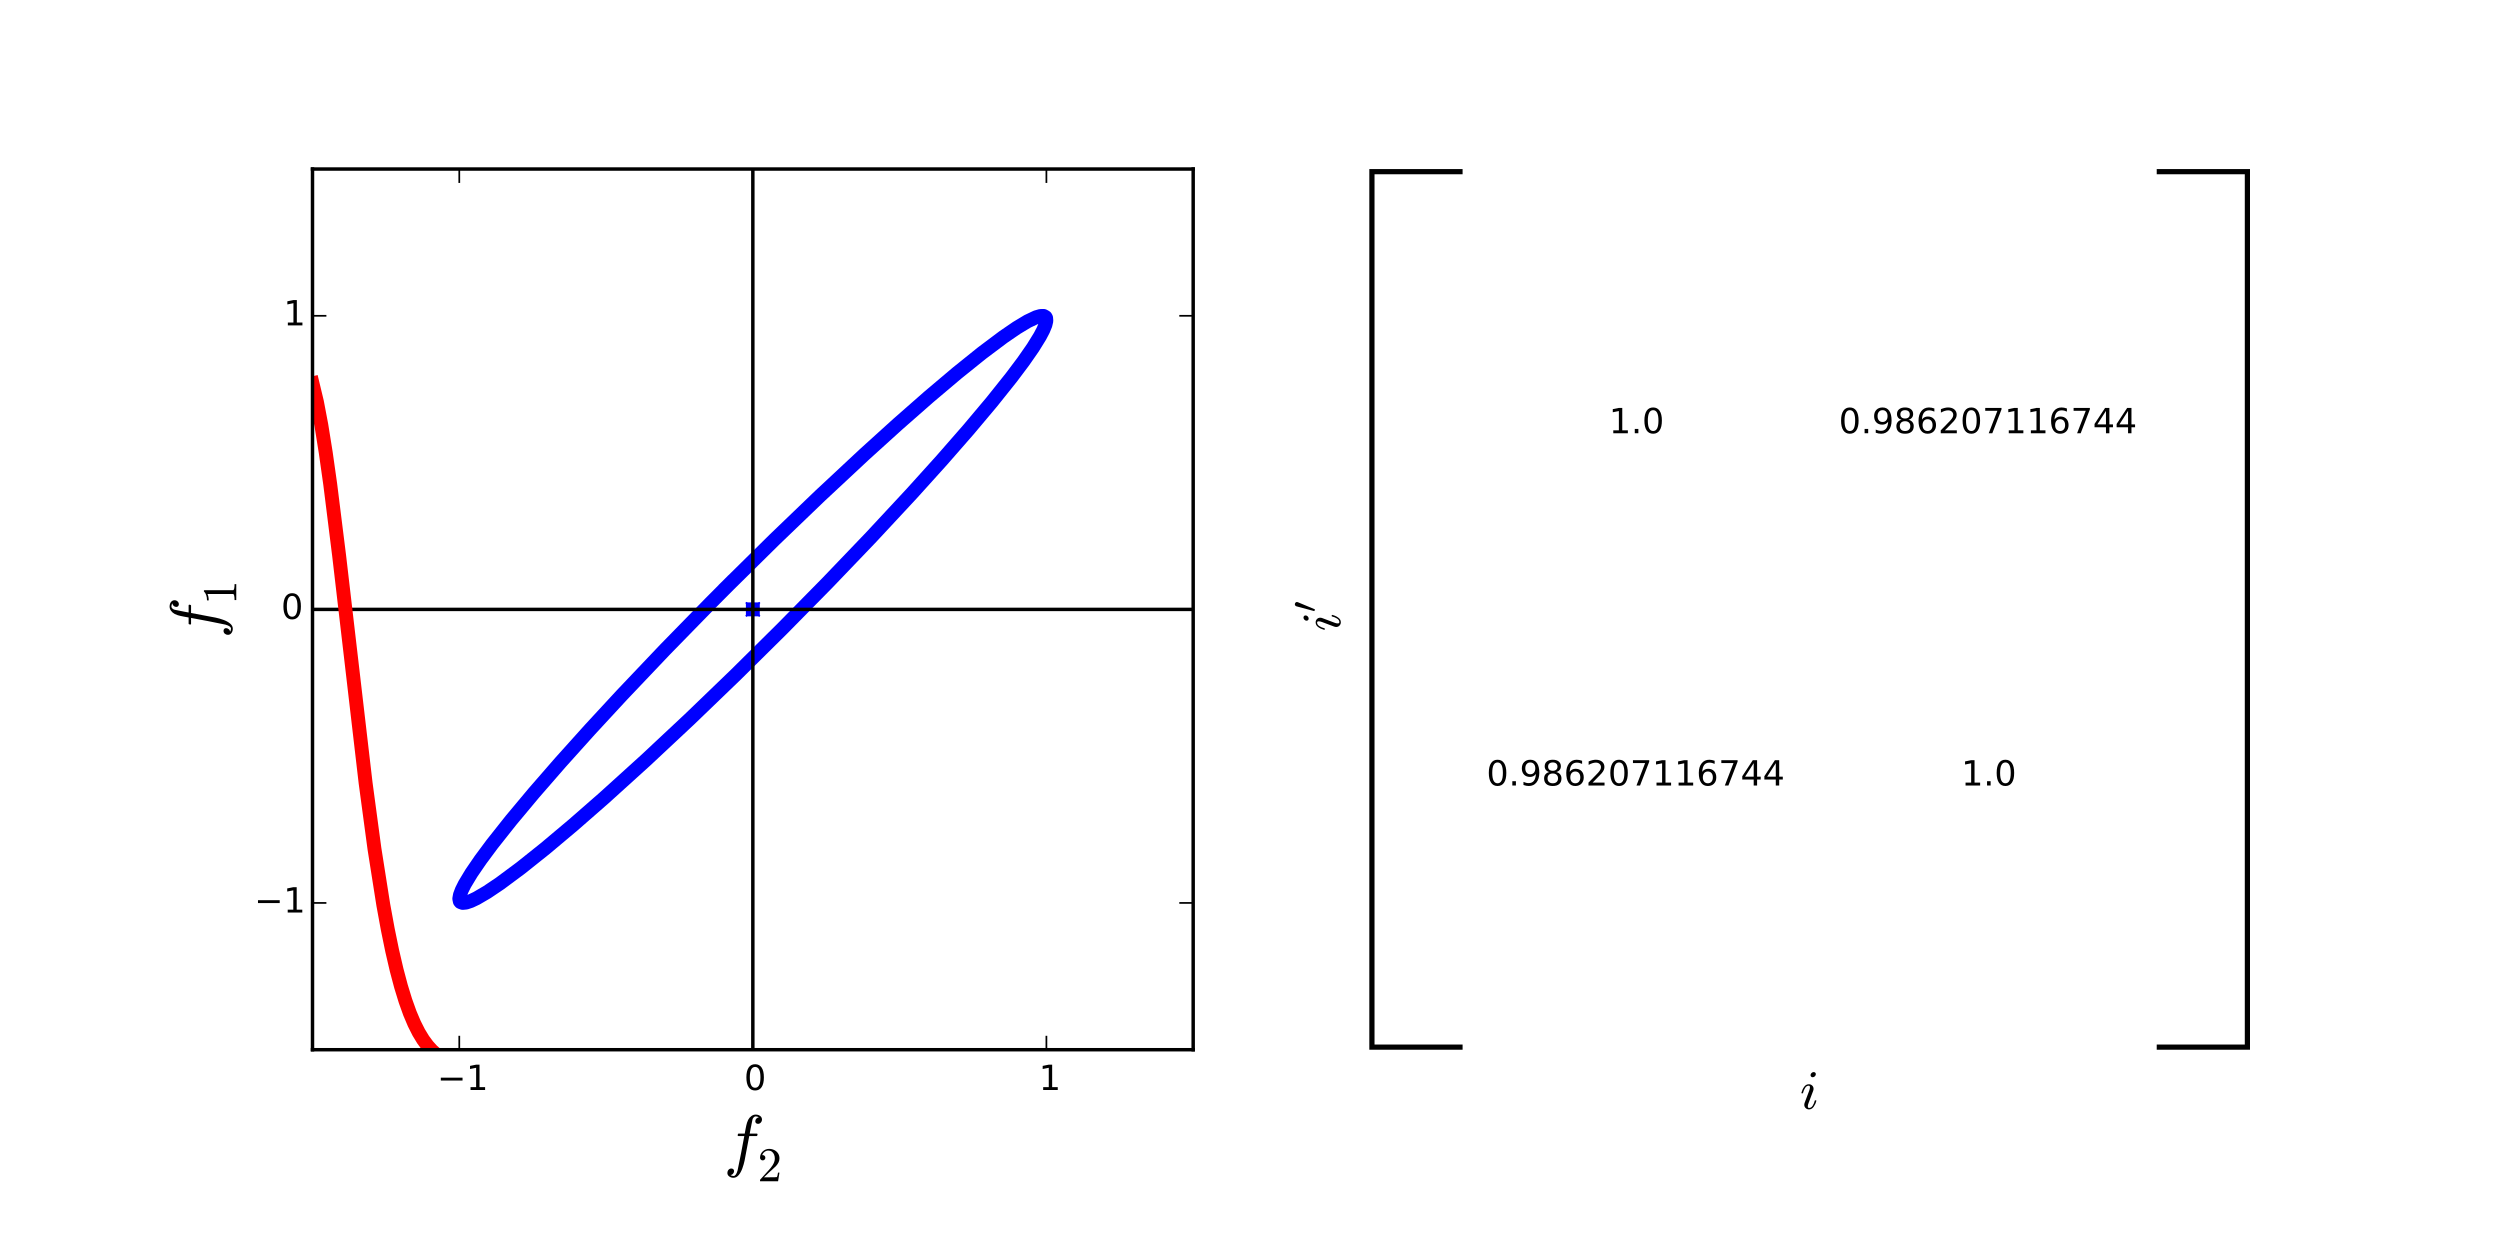
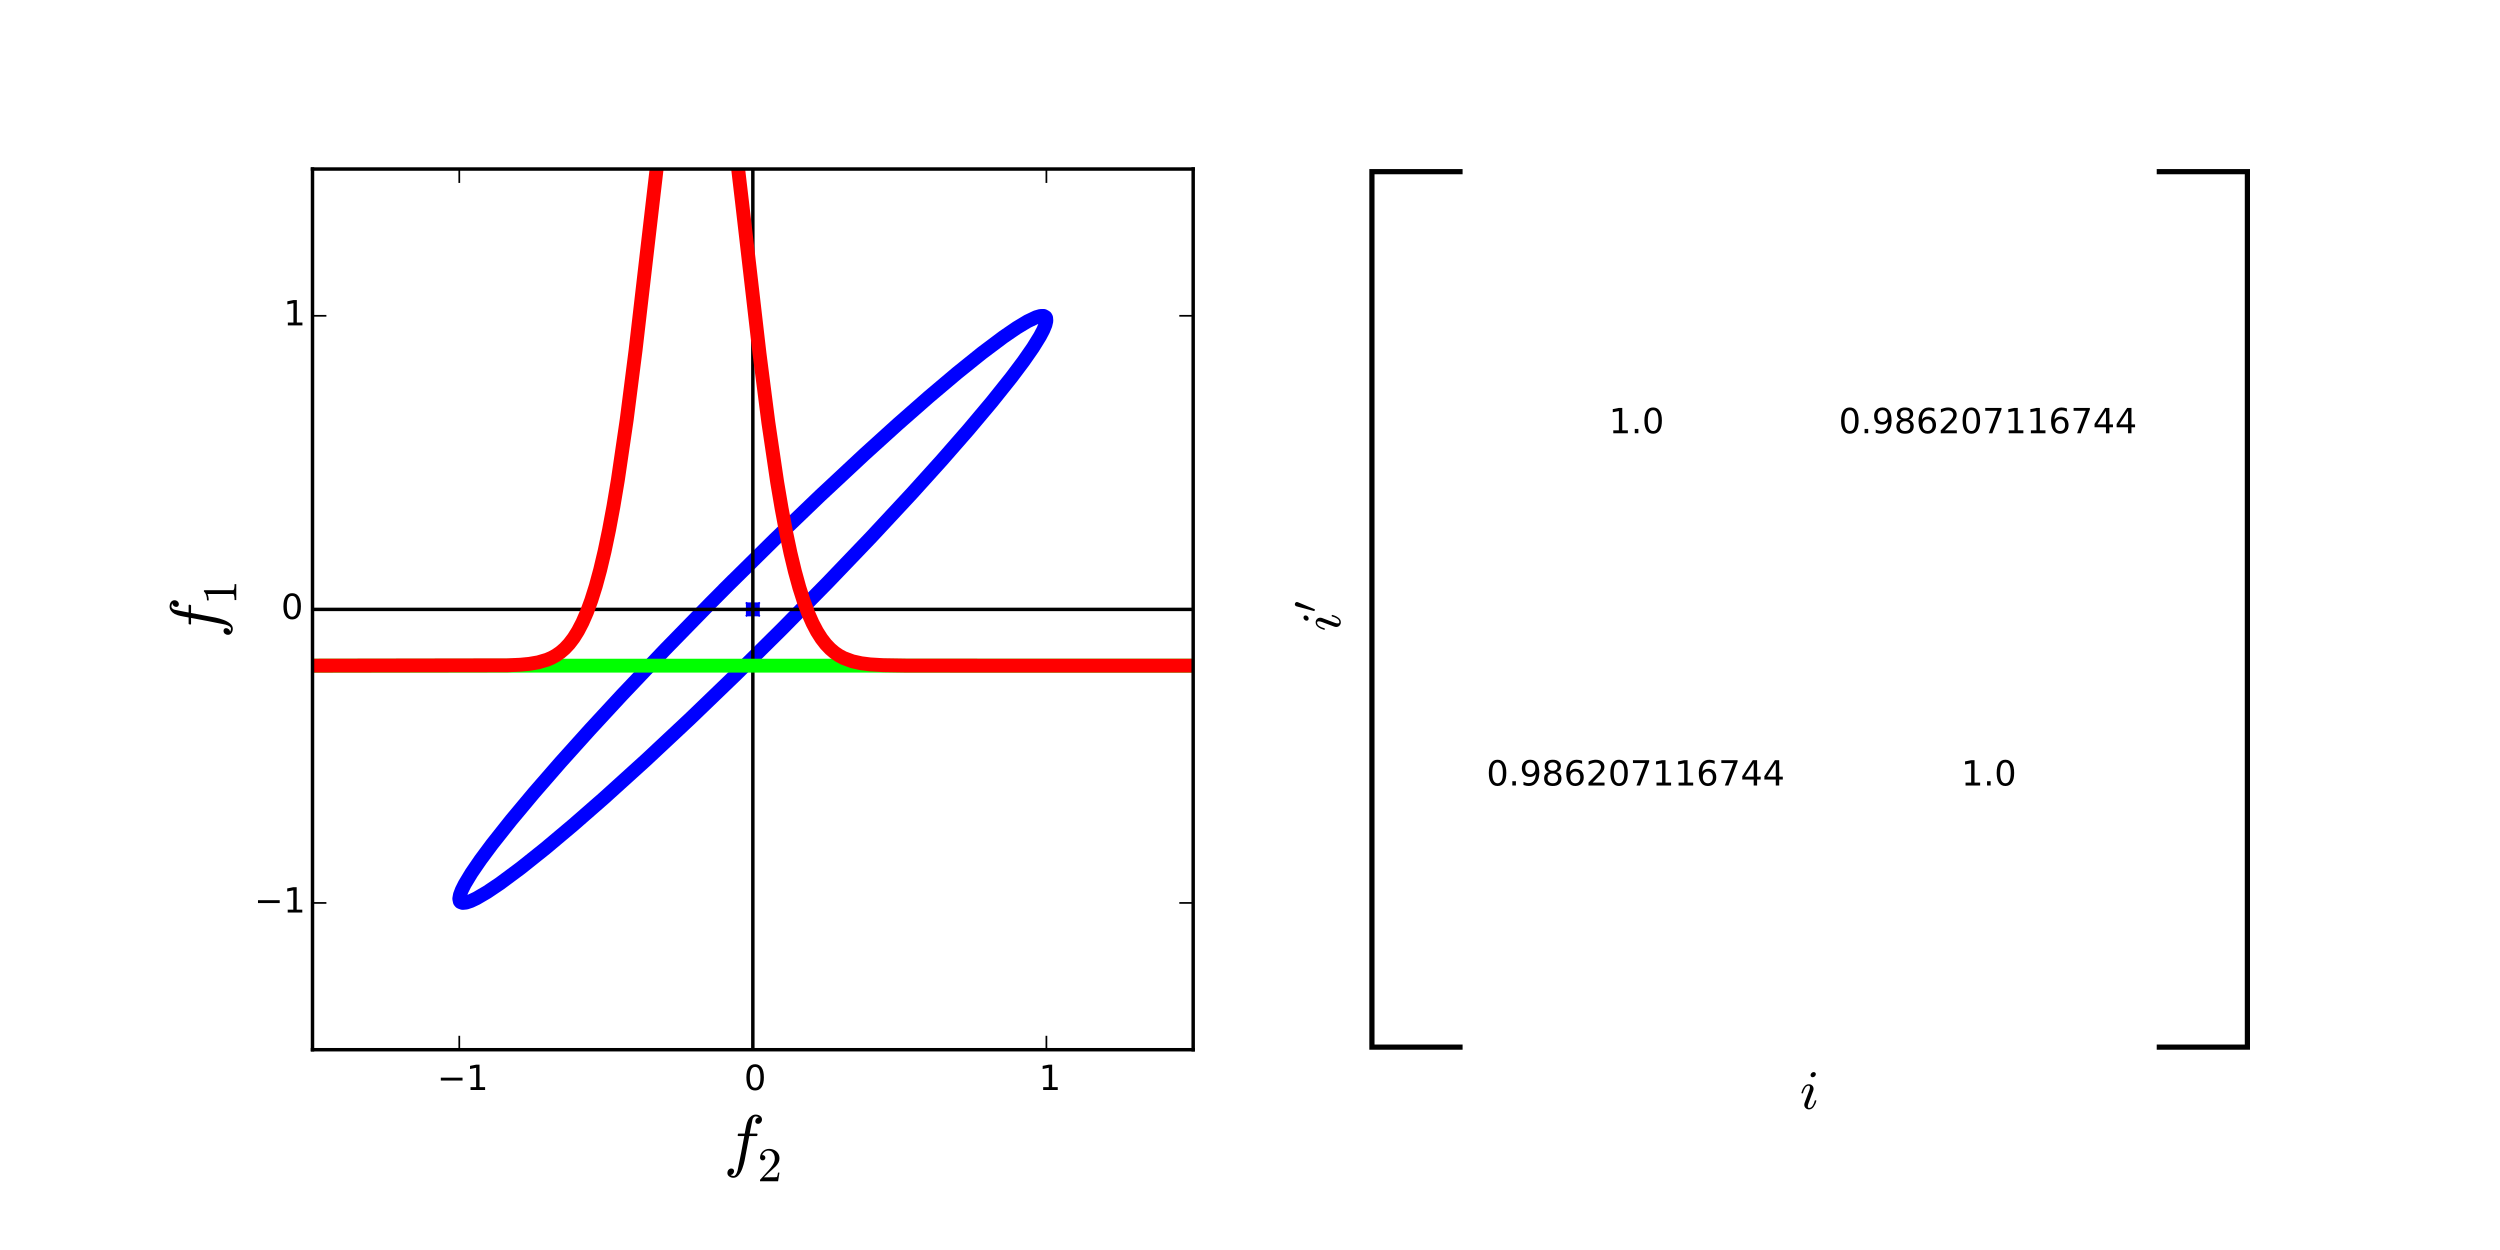
<svg xmlns="http://www.w3.org/2000/svg" xmlns:xlink="http://www.w3.org/1999/xlink" height="360pt" version="1.1" viewBox="0 0 720 360" width="720pt">
  <defs>
    <style type="text/css">
*{stroke-linecap:butt;stroke-linejoin:round;}
  </style>
  </defs>
  <g id="figure_1">
    <g id="patch_1">
      <path d=" M0 360 L720 360 L720 0 L0 0 z " style="fill:#ffffff;" />
    </g>
    <g id="axes_1">
      <g id="patch_2">
        <path d=" M90 302.318 L343.636 302.318 L343.636 48.682 L90 48.682 z " style="fill:#ffffff;" />
      </g>
      <g id="line2d_1">
        <path clip-path="url(#p327466bd2e)" d=" M209.797 168.479 L223.13 155.32 L236.306 142.664 L248.998 130.824 L258.589 122.139 L267.515 114.303 L275.634 107.443 L282.816 101.667 L288.946 97.067 L292.794 94.433 L295.962 92.526 L298.419 91.364 L299.652 91.007 L300.555 90.987 L301.124 91.305 L301.283 91.589 L301.348 92.409 L301.075 93.56 L300.467 95.038 L299.525 96.836 L297.496 100.119 L294.744 104.078 L291.292 108.677 L285.659 115.733 L278.928 123.741 L271.208 132.574 L262.622 142.09 L250.88 154.716 L238.291 167.858 L225.168 181.19 L211.838 194.381 L198.631 207.102 L185.877 219.037 L173.892 229.89 L165.059 237.61 L157.051 244.34 L149.995 249.974 L144.003 254.422 L140.266 256.936 L137.215 258.719 L135.576 259.495 L134.262 259.935 L133.276 260.039 L132.623 259.806 L132.422 259.564 L132.273 258.827 L132.461 257.759 L132.986 256.362 L133.845 254.643 L135.751 251.476 L138.385 247.628 L141.721 243.133 L147.212 236.204 L153.811 228.308 L161.413 219.571 L169.898 210.132 L179.131 200.141 L191.498 187.12 L204.494 173.81 L209.797 168.479 L209.797 168.479" style="fill:none;stroke:#0000ff;stroke-linecap:square;stroke-width:4;" />
      </g>
      <g id="line2d_2">
        <path clip-path="url(#p327466bd2e)" d=" M216.818 175.5" style="fill:none;stroke:#0000ff;stroke-linecap:square;stroke-width:4;" />
        <defs>
          <path d=" M-2 2 L2 -2 M-2 -2 L2 2" id="mf17e2e6b86" style="stroke:#0000ff;stroke-width:0.5;" />
        </defs>
        <g clip-path="url(#p327466bd2e)">
          <use style="fill:#0000ff;stroke:#0000ff;stroke-width:0.5;" x="216.818" xlink:href="#mf17e2e6b86" y="175.5" />
        </g>
      </g>
      <g id="line2d_3">
        <path clip-path="url(#p327466bd2e)" d=" M90 175.5 L343.636 175.5" style="fill:none;stroke:#000000;stroke-linecap:square;" />
      </g>
      <g id="line2d_4">
        <path clip-path="url(#p327466bd2e)" d=" M216.818 302.318 L216.818 48.682" style="fill:none;stroke:#000000;stroke-linecap:square;" />
      </g>
      <g id="line2d_5">
-         <path clip-path="url(#p327466bd2e)" d=" M90 307.703 L343.636 307.703" style="fill:none;stroke:#00ff00;stroke-linecap:square;stroke-width:4;" />
+         <path clip-path="url(#p327466bd2e)" d=" M90 191.709 L343.636 191.709" style="fill:none;stroke:#00ff00;stroke-linecap:square;stroke-width:4;" />
      </g>
      <g id="line2d_6">
-         <path clip-path="url(#p327466bd2e)" d=" M90 110.418 L91.275 115.737 L92.549 122.455 L93.824 130.415 L95.098 139.435 L97.647 159.847 L105.295 225.501 L107.844 244.451 L110.393 260.621 L111.667 267.585 L112.942 273.801 L114.217 279.291 L115.491 284.089 L116.766 288.238 L118.04 291.791 L119.315 294.803 L120.589 297.331 L121.864 299.433 L123.138 301.163 L124.413 302.574 L125.688 303.714 L126.962 304.626 L128.237 305.349 L129.511 305.917 L132.06 306.701 L134.609 307.159 L138.433 307.498 L143.531 307.654 L156.277 307.702 L343.636 307.703 L343.636 307.703" style="fill:none;stroke:#ff0000;stroke-linecap:square;stroke-width:4;" />
+         <path clip-path="url(#p327466bd2e)" d=" M90 191.709 L146.08 191.612 L149.904 191.438 L152.453 191.192 L155.002 190.754 L157.551 190.003 L158.826 189.458 L160.101 188.762 L161.375 187.883 L162.65 186.784 L163.924 185.42 L165.199 183.746 L166.473 181.709 L167.748 179.254 L169.022 176.326 L170.297 172.865 L171.571 168.817 L172.846 164.129 L174.121 158.755 L175.395 152.66 L176.67 145.819 L177.944 138.226 L180.493 120.847 L183.042 100.886 L186.866 67.873 L190.69 35.007 L193.239 15.831 L194.513 7.684 L196.19 -1 M205.473 -1 L205.984 1.281 L207.259 8.322 L208.534 16.562 L211.083 35.875 L213.632 57.584 L218.73 101.765 L221.279 121.63 L223.828 138.89 L225.103 146.421 L226.377 153.198 L227.652 159.232 L228.926 164.547 L230.201 169.18 L231.476 173.177 L232.75 176.59 L234.025 179.477 L235.299 181.895 L236.574 183.899 L237.848 185.546 L239.123 186.885 L240.397 187.965 L241.672 188.827 L242.947 189.509 L245.496 190.458 L248.045 191.021 L250.594 191.343 L254.418 191.575 L260.79 191.688 L285.007 191.709 L343.636 191.709 L343.636 191.709" style="fill:none;stroke:#ff0000;stroke-linecap:square;stroke-width:4;" />
      </g>
      <g id="patch_3">
        <path d=" M90 302.318 L90 48.682" style="fill:none;stroke:#000000;stroke-linecap:square;stroke-linejoin:miter;" />
      </g>
      <g id="patch_4">
+         <path d=" M343.636 302.318 L343.636 48.682" style="fill:none;stroke:#000000;stroke-linecap:square;stroke-linejoin:miter;" />
+       </g>
+       <g id="patch_5">
        <path d=" M90 48.682 L343.636 48.682" style="fill:none;stroke:#000000;stroke-linecap:square;stroke-linejoin:miter;" />
-       </g>
-       <g id="patch_5">
-         <path d=" M343.636 302.318 L343.636 48.682" style="fill:none;stroke:#000000;stroke-linecap:square;stroke-linejoin:miter;" />
      </g>
      <g id="patch_6">
        <path d=" M90 302.318 L343.636 302.318" style="fill:none;stroke:#000000;stroke-linecap:square;stroke-linejoin:miter;" />
      </g>
      <g id="matplotlib.axis_1">
        <g id="xtick_1">
          <g id="line2d_7">
            <defs>
              <path d=" M0 0 L0 -4" id="mc7db9fdffb" style="stroke:#000000;stroke-width:0.5;" />
            </defs>
            <g>
              <use style="stroke:#000000;stroke-width:0.5;" x="132.273" xlink:href="#mc7db9fdffb" y="302.318" />
            </g>
          </g>
          <g id="line2d_8">
            <defs>
              <path d=" M0 0 L0 4" id="m5a7d422ac3" style="stroke:#000000;stroke-width:0.5;" />
            </defs>
            <g>
              <use style="stroke:#000000;stroke-width:0.5;" x="132.273" xlink:href="#m5a7d422ac3" y="48.682" />
            </g>
          </g>
          <g id="text_1">
            <defs>
+               <path d=" M12.406 8.297 L28.516 8.297 L28.516 63.922 L10.984 60.406 L10.984 69.391 L28.422 72.906 L38.281 72.906 L38.281 8.297 L54.391 8.297 L54.391 0 L12.406 0 z " id="BitstreamVeraSans-Roman-31" />
              <path d=" M10.594 35.5 L73.188 35.5 L73.188 27.203 L10.594 27.203 z " id="BitstreamVeraSans-Roman-2212" />
-               <path d=" M12.406 8.297 L28.516 8.297 L28.516 63.922 L10.984 60.406 L10.984 69.391 L28.422 72.906 L38.281 72.906 L38.281 8.297 L54.391 8.297 L54.391 0 L12.406 0 z " id="BitstreamVeraSans-Roman-31" />
            </defs>
            <g transform="translate(125.893 313.9166)scale(0.1 -0.1)">
              <use xlink:href="#BitstreamVeraSans-Roman-2212" />
              <use x="83.789" xlink:href="#BitstreamVeraSans-Roman-31" />
            </g>
          </g>
        </g>
        <g id="xtick_2">
          <g id="line2d_9">
            <g>
              <use style="stroke:#000000;stroke-width:0.5;" x="216.818" xlink:href="#mc7db9fdffb" y="302.318" />
            </g>
          </g>
          <g id="line2d_10">
            <g>
              <use style="stroke:#000000;stroke-width:0.5;" x="216.818" xlink:href="#m5a7d422ac3" y="48.682" />
            </g>
          </g>
          <g id="text_2">
            <defs>
              <path d=" M31.781 66.406 Q24.172 66.406 20.328 58.906 Q16.5 51.422 16.5 36.375 Q16.5 21.391 20.328 13.891 Q24.172 6.391 31.781 6.391 Q39.453 6.391 43.281 13.891 Q47.125 21.391 47.125 36.375 Q47.125 51.422 43.281 58.906 Q39.453 66.406 31.781 66.406 M31.781 74.219 Q44.047 74.219 50.516 64.516 Q56.984 54.828 56.984 36.375 Q56.984 17.969 50.516 8.266 Q44.047 -1.422 31.781 -1.422 Q19.531 -1.422 13.062 8.266 Q6.594 17.969 6.594 36.375 Q6.594 54.828 13.062 64.516 Q19.531 74.219 31.781 74.219" id="BitstreamVeraSans-Roman-30" />
            </defs>
            <g transform="translate(214.2987 313.9166)scale(0.1 -0.1)">
              <use xlink:href="#BitstreamVeraSans-Roman-30" />
            </g>
          </g>
        </g>
        <g id="xtick_3">
          <g id="line2d_11">
            <g>
              <use style="stroke:#000000;stroke-width:0.5;" x="301.364" xlink:href="#mc7db9fdffb" y="302.318" />
            </g>
          </g>
          <g id="line2d_12">
            <g>
              <use style="stroke:#000000;stroke-width:0.5;" x="301.364" xlink:href="#m5a7d422ac3" y="48.682" />
            </g>
          </g>
          <g id="text_3">
            <g transform="translate(299.1933 313.9166)scale(0.1 -0.1)">
              <use xlink:href="#BitstreamVeraSans-Roman-31" />
            </g>
          </g>
        </g>
        <g id="text_4">
          <defs>
            <path d=" M9.719 -16.5 Q11.578 -17.922 14.203 -17.922 Q17.781 -17.922 20.016 -10.016 Q20.953 -6.203 25.094 15.094 L29.688 39.594 L21.094 39.594 Q20.125 39.594 20.125 40.922 Q20.516 43.109 21.391 43.109 L30.328 43.109 L31.5 49.609 Q32.078 52.641 32.562 54.812 Q33.062 56.984 33.625 58.828 Q34.188 60.688 35.297 62.984 Q37.016 66.266 39.922 68.391 Q42.828 70.516 46.188 70.516 Q48.391 70.516 50.469 69.703 Q52.547 68.891 53.859 67.281 Q55.172 65.672 55.172 63.484 Q55.172 60.938 53.484 59.047 Q51.812 57.172 49.422 57.172 Q47.797 57.172 46.656 58.172 Q45.516 59.188 45.516 60.797 Q45.516 62.984 47 64.625 Q48.484 66.266 50.688 66.5 Q48.828 67.922 46.094 67.922 Q44.578 67.922 43.234 66.5 Q41.891 65.094 41.5 63.484 Q40.875 60.938 38.719 49.703 L37.5 43.109 L47.797 43.109 Q48.781 43.109 48.781 41.797 Q48.734 41.547 48.578 40.938 Q48.438 40.328 48.172 39.953 Q47.906 39.594 47.516 39.594 L36.812 39.594 L32.172 15.188 Q31.297 9.859 30.141 4.359 Q29 -1.125 26.922 -6.906 Q24.859 -12.703 21.625 -16.609 Q18.406 -20.516 14.016 -20.516 Q10.641 -20.516 7.984 -18.578 Q5.328 -16.656 5.328 -13.484 Q5.328 -10.938 6.953 -9.047 Q8.594 -7.172 11.078 -7.172 Q12.75 -7.172 13.859 -8.172 Q14.984 -9.188 14.984 -10.797 Q14.984 -12.938 13.391 -14.719 Q11.812 -16.5 9.719 -16.5" id="Cmmi10-66" />
            <path d=" M4.984 0 L4.984 2.688 Q4.984 2.938 5.172 3.219 L20.703 20.406 Q24.219 24.219 26.406 26.797 Q28.609 29.391 30.75 32.766 Q32.906 36.141 34.156 39.625 Q35.406 43.109 35.406 47.016 Q35.406 51.125 33.891 54.859 Q32.375 58.594 29.375 60.844 Q26.375 63.094 22.125 63.094 Q17.781 63.094 14.312 60.469 Q10.844 57.859 9.422 53.719 Q9.812 53.812 10.5 53.812 Q12.75 53.812 14.328 52.297 Q15.922 50.781 15.922 48.391 Q15.922 46.094 14.328 44.5 Q12.75 42.922 10.5 42.922 Q8.156 42.922 6.562 44.547 Q4.984 46.188 4.984 48.391 Q4.984 52.156 6.391 55.438 Q7.812 58.734 10.469 61.297 Q13.141 63.875 16.484 65.234 Q19.828 66.609 23.578 66.609 Q29.297 66.609 34.219 64.188 Q39.156 61.766 42.031 57.344 Q44.922 52.938 44.922 47.016 Q44.922 42.672 43.016 38.766 Q41.109 34.859 38.125 31.656 Q35.156 28.469 30.516 24.406 Q25.875 20.359 24.422 19 L13.094 8.109 L22.703 8.109 Q29.781 8.109 34.547 8.219 Q39.312 8.344 39.594 8.594 Q40.766 9.859 42 17.828 L44.922 17.828 L42.094 0 z " id="Cmr10-32" />
          </defs>
          <g transform="translate(208.4182 335.1963)scale(0.2 -0.2)">
            <use transform="translate(0.0 0.484375)" xlink:href="#Cmmi10-66" />
            <use transform="translate(48.87695 -25.025)scale(0.7)" xlink:href="#Cmr10-32" />
          </g>
        </g>
      </g>
      <g id="matplotlib.axis_2">
        <g id="ytick_1">
          <g id="line2d_13">
            <defs>
              <path d=" M0 0 L4 0" id="md7965d1ba0" style="stroke:#000000;stroke-width:0.5;" />
            </defs>
            <g>
              <use style="stroke:#000000;stroke-width:0.5;" x="90.0" xlink:href="#md7965d1ba0" y="260.045" />
            </g>
          </g>
          <g id="line2d_14">
            <defs>
              <path d=" M0 0 L-4 0" id="md9a1c1a7cd" style="stroke:#000000;stroke-width:0.5;" />
            </defs>
            <g>
              <use style="stroke:#000000;stroke-width:0.5;" x="343.636" xlink:href="#md9a1c1a7cd" y="260.045" />
            </g>
          </g>
          <g id="text_5">
            <g transform="translate(73.24062 262.8048)scale(0.1 -0.1)">
              <use xlink:href="#BitstreamVeraSans-Roman-2212" />
              <use x="83.789" xlink:href="#BitstreamVeraSans-Roman-31" />
            </g>
          </g>
        </g>
        <g id="ytick_2">
          <g id="line2d_15">
            <g>
              <use style="stroke:#000000;stroke-width:0.5;" x="90.0" xlink:href="#md7965d1ba0" y="175.5" />
            </g>
          </g>
          <g id="line2d_16">
            <g>
              <use style="stroke:#000000;stroke-width:0.5;" x="343.636" xlink:href="#md9a1c1a7cd" y="175.5" />
            </g>
          </g>
          <g id="text_6">
            <g transform="translate(80.96094 178.2594)scale(0.1 -0.1)">
              <use xlink:href="#BitstreamVeraSans-Roman-30" />
            </g>
          </g>
        </g>
        <g id="ytick_3">
          <g id="line2d_17">
            <g>
              <use style="stroke:#000000;stroke-width:0.5;" x="90.0" xlink:href="#md7965d1ba0" y="90.955" />
            </g>
          </g>
          <g id="line2d_18">
            <g>
              <use style="stroke:#000000;stroke-width:0.5;" x="343.636" xlink:href="#md9a1c1a7cd" y="90.955" />
            </g>
          </g>
          <g id="text_7">
            <g transform="translate(81.65937 93.71392)scale(0.1 -0.1)">
              <use xlink:href="#BitstreamVeraSans-Roman-31" />
            </g>
          </g>
        </g>
        <g id="text_8">
          <defs>
            <path d=" M9.281 0 L9.281 3.516 Q21.781 3.516 21.781 6.688 L21.781 59.188 Q16.609 56.688 8.688 56.688 L8.688 60.203 Q20.953 60.203 27.203 66.609 L28.609 66.609 Q28.953 66.609 29.266 66.328 Q29.594 66.062 29.594 65.719 L29.594 6.688 Q29.594 3.516 42.094 3.516 L42.094 0 z " id="Cmr10-31" />
          </defs>
          <g transform="translate(63.04062 183.9)rotate(-90.0)scale(0.2 -0.2)">
            <use transform="translate(0.0 0.484375)" xlink:href="#Cmmi10-66" />
            <use transform="translate(48.87695 -25.025)scale(0.7)" xlink:href="#Cmr10-31" />
          </g>
        </g>
      </g>
    </g>
    <g id="axes_2">
      <g id="line2d_19">
        <path clip-path="url(#pf6dab5210c)" d=" M419.727 48.682 L394.364 48.682 L394.364 302.318 L419.727 302.318" style="fill:none;stroke:#000000;stroke-linecap:square;stroke-width:3;" />
      </g>
      <g id="line2d_20">
        <path clip-path="url(#pf6dab5210c)" d=" M622.636 48.682 L648 48.682 L648 302.318 L622.636 302.318" style="fill:none;stroke:#000000;stroke-linecap:square;stroke-width:3;" />
      </g>
      <g id="matplotlib.axis_3">
        <g id="text_9">
          <defs>
            <path d=" M7.812 7.172 Q7.812 9.031 8.594 11.078 L16.703 32.625 Q18.016 36.281 18.016 38.625 Q18.016 41.609 15.828 41.609 Q11.859 41.609 9.297 37.531 Q6.734 33.453 5.516 28.422 Q5.328 27.781 4.688 27.781 L3.516 27.781 Q2.688 27.781 2.688 28.719 L2.688 29 Q4.297 34.969 7.609 39.578 Q10.938 44.188 16.016 44.188 Q19.578 44.188 22.047 41.844 Q24.516 39.5 24.516 35.891 Q24.516 34.031 23.688 31.984 L15.578 10.5 Q14.203 7.172 14.203 4.5 Q14.203 1.516 16.5 1.516 Q20.406 1.516 23.016 5.688 Q25.641 9.859 26.703 14.703 Q26.906 15.281 27.484 15.281 L28.719 15.281 Q29.109 15.281 29.344 15.016 Q29.594 14.75 29.594 14.406 Q29.594 14.312 29.5 14.109 Q28.125 8.453 24.734 3.656 Q21.344 -1.125 16.312 -1.125 Q12.797 -1.125 10.297 1.297 Q7.812 3.719 7.812 7.172 M19.094 60.594 Q19.094 62.703 20.844 64.406 Q22.609 66.109 24.703 66.109 Q26.422 66.109 27.516 65.062 Q28.609 64.016 28.609 62.406 Q28.609 60.156 26.828 58.469 Q25.047 56.781 22.906 56.781 Q21.297 56.781 20.188 57.875 Q19.094 58.984 19.094 60.594" id="Cmmi10-69" />
          </defs>
          <g transform="translate(518.3818 319.4757)scale(0.16 -0.16)">
            <use transform="translate(0.0 0.890625)" xlink:href="#Cmmi10-69" />
          </g>
        </g>
      </g>
      <g id="matplotlib.axis_4">
        <g id="text_10">
          <defs>
            <path d=" M3.516 5.422 Q2.875 5.609 2.875 6.391 L15.094 51.812 Q15.672 53.656 17.078 54.781 Q18.5 55.906 20.312 55.906 Q22.656 55.906 24.438 54.359 Q26.219 52.828 26.219 50.484 Q26.219 49.469 25.688 48.188 L7.625 4.984 Q7.281 4.297 6.688 4.297 Q6.156 4.297 5 4.781 Q3.859 5.281 3.516 5.422" id="Cmsy10-30" />
          </defs>
          <g transform="translate(386.0361 181.82)rotate(-90.0)scale(0.16 -0.16)">
            <use transform="translate(0.0 0.35)" xlink:href="#Cmmi10-69" />
            <use transform="translate(34.42383 42.86562)scale(0.7)" xlink:href="#Cmsy10-30" />
          </g>
        </g>
      </g>
      <g id="text_11">
        <defs>
          <path d=" M10.688 12.406 L21 12.406 L21 0 L10.688 0 z " id="BitstreamVeraSans-Roman-2e" />
        </defs>
        <g transform="translate(463.3842 124.7727)scale(0.1 -0.1)">
          <use xlink:href="#BitstreamVeraSans-Roman-31" />
          <use x="63.623" xlink:href="#BitstreamVeraSans-Roman-2e" />
          <use x="95.41" xlink:href="#BitstreamVeraSans-Roman-30" />
        </g>
      </g>
      <g id="text_12">
        <defs>
-           <path d=" M19.188 8.297 L53.609 8.297 L53.609 0 L7.328 0 L7.328 8.297 Q12.938 14.109 22.625 23.891 Q32.328 33.688 34.812 36.531 Q39.547 41.844 41.422 45.531 Q43.312 49.219 43.312 52.781 Q43.312 58.594 39.234 62.25 Q35.156 65.922 28.609 65.922 Q23.969 65.922 18.812 64.312 Q13.672 62.703 7.812 59.422 L7.812 69.391 Q13.766 71.781 18.938 73 Q24.125 74.219 28.422 74.219 Q39.75 74.219 46.484 68.547 Q53.219 62.891 53.219 53.422 Q53.219 48.922 51.531 44.891 Q49.859 40.875 45.406 35.406 Q44.188 33.984 37.641 27.219 Q31.109 20.453 19.188 8.297" id="BitstreamVeraSans-Roman-32" />
          <path d=" M10.984 1.516 L10.984 10.5 Q14.703 8.734 18.5 7.812 Q22.312 6.891 25.984 6.891 Q35.75 6.891 40.891 13.453 Q46.047 20.016 46.781 33.406 Q43.953 29.203 39.594 26.953 Q35.25 24.703 29.984 24.703 Q19.047 24.703 12.672 31.312 Q6.297 37.938 6.297 49.422 Q6.297 60.641 12.938 67.422 Q19.578 74.219 30.609 74.219 Q43.266 74.219 49.922 64.516 Q56.594 54.828 56.594 36.375 Q56.594 19.141 48.406 8.859 Q40.234 -1.422 26.422 -1.422 Q22.703 -1.422 18.891 -0.688 Q15.094 0.047 10.984 1.516 M30.609 32.422 Q37.25 32.422 41.125 36.953 Q45.016 41.5 45.016 49.422 Q45.016 57.281 41.125 61.844 Q37.25 66.406 30.609 66.406 Q23.969 66.406 20.094 61.844 Q16.219 57.281 16.219 49.422 Q16.219 41.5 20.094 36.953 Q23.969 32.422 30.609 32.422" id="BitstreamVeraSans-Roman-39" />
          <path d=" M33.016 40.375 Q26.375 40.375 22.484 35.828 Q18.609 31.297 18.609 23.391 Q18.609 15.531 22.484 10.953 Q26.375 6.391 33.016 6.391 Q39.656 6.391 43.531 10.953 Q47.406 15.531 47.406 23.391 Q47.406 31.297 43.531 35.828 Q39.656 40.375 33.016 40.375 M52.594 71.297 L52.594 62.312 Q48.875 64.062 45.094 64.984 Q41.312 65.922 37.594 65.922 Q27.828 65.922 22.672 59.328 Q17.531 52.734 16.797 39.406 Q19.672 43.656 24.016 45.922 Q28.375 48.188 33.594 48.188 Q44.578 48.188 50.953 41.516 Q57.328 34.859 57.328 23.391 Q57.328 12.156 50.688 5.359 Q44.047 -1.422 33.016 -1.422 Q20.359 -1.422 13.672 8.266 Q6.984 17.969 6.984 36.375 Q6.984 53.656 15.188 63.938 Q23.391 74.219 37.203 74.219 Q40.922 74.219 44.703 73.484 Q48.484 72.75 52.594 71.297" id="BitstreamVeraSans-Roman-36" />
+           <path d=" M8.203 72.906 L55.078 72.906 L55.078 68.703 L28.609 0 L18.312 0 L43.219 64.594 L8.203 64.594 z " id="BitstreamVeraSans-Roman-37" />
+           <path d=" M19.188 8.297 L53.609 8.297 L53.609 0 L7.328 0 L7.328 8.297 Q12.938 14.109 22.625 23.891 Q32.328 33.688 34.812 36.531 Q39.547 41.844 41.422 45.531 Q43.312 49.219 43.312 52.781 Q43.312 58.594 39.234 62.25 Q35.156 65.922 28.609 65.922 Q23.969 65.922 18.812 64.312 Q13.672 62.703 7.812 59.422 L7.812 69.391 Q13.766 71.781 18.938 73 Q24.125 74.219 28.422 74.219 Q39.75 74.219 46.484 68.547 Q53.219 62.891 53.219 53.422 Q53.219 48.922 51.531 44.891 Q49.859 40.875 45.406 35.406 Q44.188 33.984 37.641 27.219 Q31.109 20.453 19.188 8.297" id="BitstreamVeraSans-Roman-32" />
+           <path d=" M31.781 34.625 Q24.75 34.625 20.719 30.859 Q16.703 27.094 16.703 20.516 Q16.703 13.922 20.719 10.156 Q24.75 6.391 31.781 6.391 Q38.812 6.391 42.859 10.172 Q46.922 13.969 46.922 20.516 Q46.922 27.094 42.891 30.859 Q38.875 34.625 31.781 34.625 M21.922 38.812 Q15.578 40.375 12.031 44.719 Q8.5 49.078 8.5 55.328 Q8.5 64.062 14.719 69.141 Q20.953 74.219 31.781 74.219 Q42.672 74.219 48.875 69.141 Q55.078 64.062 55.078 55.328 Q55.078 49.078 51.531 44.719 Q48 40.375 41.703 38.812 Q48.828 37.156 52.797 32.312 Q56.781 27.484 56.781 20.516 Q56.781 9.906 50.312 4.234 Q43.844 -1.422 31.781 -1.422 Q19.734 -1.422 13.25 4.234 Q6.781 9.906 6.781 20.516 Q6.781 27.484 10.781 32.312 Q14.797 37.156 21.922 38.812 M18.312 54.391 Q18.312 48.734 21.844 45.562 Q25.391 42.391 31.781 42.391 Q38.141 42.391 41.719 45.562 Q45.312 48.734 45.312 54.391 Q45.312 60.062 41.719 63.234 Q38.141 66.406 31.781 66.406 Q25.391 66.406 21.844 63.234 Q18.312 60.062 18.312 54.391" id="BitstreamVeraSans-Roman-38" />
          <path d=" M37.797 64.312 L12.891 25.391 L37.797 25.391 z  M35.203 72.906 L47.609 72.906 L47.609 25.391 L58.016 25.391 L58.016 17.188 L47.609 17.188 L47.609 0 L37.797 0 L37.797 17.188 L4.891 17.188 L4.891 26.703 z " id="BitstreamVeraSans-Roman-34" />
-           <path d=" M8.203 72.906 L55.078 72.906 L55.078 68.703 L28.609 0 L18.312 0 L43.219 64.594 L8.203 64.594 z " id="BitstreamVeraSans-Roman-37" />
-           <path d=" M31.781 34.625 Q24.75 34.625 20.719 30.859 Q16.703 27.094 16.703 20.516 Q16.703 13.922 20.719 10.156 Q24.75 6.391 31.781 6.391 Q38.812 6.391 42.859 10.172 Q46.922 13.969 46.922 20.516 Q46.922 27.094 42.891 30.859 Q38.875 34.625 31.781 34.625 M21.922 38.812 Q15.578 40.375 12.031 44.719 Q8.5 49.078 8.5 55.328 Q8.5 64.062 14.719 69.141 Q20.953 74.219 31.781 74.219 Q42.672 74.219 48.875 69.141 Q55.078 64.062 55.078 55.328 Q55.078 49.078 51.531 44.719 Q48 40.375 41.703 38.812 Q48.828 37.156 52.797 32.312 Q56.781 27.484 56.781 20.516 Q56.781 9.906 50.312 4.234 Q43.844 -1.422 31.781 -1.422 Q19.734 -1.422 13.25 4.234 Q6.781 9.906 6.781 20.516 Q6.781 27.484 10.781 32.312 Q14.797 37.156 21.922 38.812 M18.312 54.391 Q18.312 48.734 21.844 45.562 Q25.391 42.391 31.781 42.391 Q38.141 42.391 41.719 45.562 Q45.312 48.734 45.312 54.391 Q45.312 60.062 41.719 63.234 Q38.141 66.406 31.781 66.406 Q25.391 66.406 21.844 63.234 Q18.312 60.062 18.312 54.391" id="BitstreamVeraSans-Roman-38" />
        </defs>
        <g transform="translate(529.5739 124.7727)scale(0.1 -0.1)">
          <use xlink:href="#BitstreamVeraSans-Roman-30" />
          <use x="63.623" xlink:href="#BitstreamVeraSans-Roman-2e" />
          <use x="95.41" xlink:href="#BitstreamVeraSans-Roman-39" />
          <use x="159.033" xlink:href="#BitstreamVeraSans-Roman-38" />
          <use x="222.656" xlink:href="#BitstreamVeraSans-Roman-36" />
          <use x="286.279" xlink:href="#BitstreamVeraSans-Roman-32" />
          <use x="349.902" xlink:href="#BitstreamVeraSans-Roman-30" />
          <use x="413.525" xlink:href="#BitstreamVeraSans-Roman-37" />
          <use x="477.148" xlink:href="#BitstreamVeraSans-Roman-31" />
          <use x="540.771" xlink:href="#BitstreamVeraSans-Roman-31" />
          <use x="604.395" xlink:href="#BitstreamVeraSans-Roman-36" />
          <use x="668.018" xlink:href="#BitstreamVeraSans-Roman-37" />
          <use x="731.641" xlink:href="#BitstreamVeraSans-Roman-34" />
          <use x="795.264" xlink:href="#BitstreamVeraSans-Roman-34" />
        </g>
      </g>
      <g id="text_13">
        <g transform="translate(428.1194 226.2273)scale(0.1 -0.1)">
          <use xlink:href="#BitstreamVeraSans-Roman-30" />
          <use x="63.623" xlink:href="#BitstreamVeraSans-Roman-2e" />
          <use x="95.41" xlink:href="#BitstreamVeraSans-Roman-39" />
          <use x="159.033" xlink:href="#BitstreamVeraSans-Roman-38" />
          <use x="222.656" xlink:href="#BitstreamVeraSans-Roman-36" />
          <use x="286.279" xlink:href="#BitstreamVeraSans-Roman-32" />
          <use x="349.902" xlink:href="#BitstreamVeraSans-Roman-30" />
          <use x="413.525" xlink:href="#BitstreamVeraSans-Roman-37" />
          <use x="477.148" xlink:href="#BitstreamVeraSans-Roman-31" />
          <use x="540.771" xlink:href="#BitstreamVeraSans-Roman-31" />
          <use x="604.395" xlink:href="#BitstreamVeraSans-Roman-36" />
          <use x="668.018" xlink:href="#BitstreamVeraSans-Roman-37" />
          <use x="731.641" xlink:href="#BitstreamVeraSans-Roman-34" />
          <use x="795.264" xlink:href="#BitstreamVeraSans-Roman-34" />
        </g>
      </g>
      <g id="text_14">
        <g transform="translate(564.8388 226.2273)scale(0.1 -0.1)">
          <use xlink:href="#BitstreamVeraSans-Roman-31" />
          <use x="63.623" xlink:href="#BitstreamVeraSans-Roman-2e" />
          <use x="95.41" xlink:href="#BitstreamVeraSans-Roman-30" />
        </g>
      </g>
    </g>
  </g>
  <defs>
    <clipPath id="p327466bd2e">
      <rect height="253.636" width="253.636" x="90.0" y="48.682" />
    </clipPath>
    <clipPath id="pf6dab5210c">
      <rect height="253.636" width="253.636" x="394.364" y="48.682" />
    </clipPath>
  </defs>
</svg>
